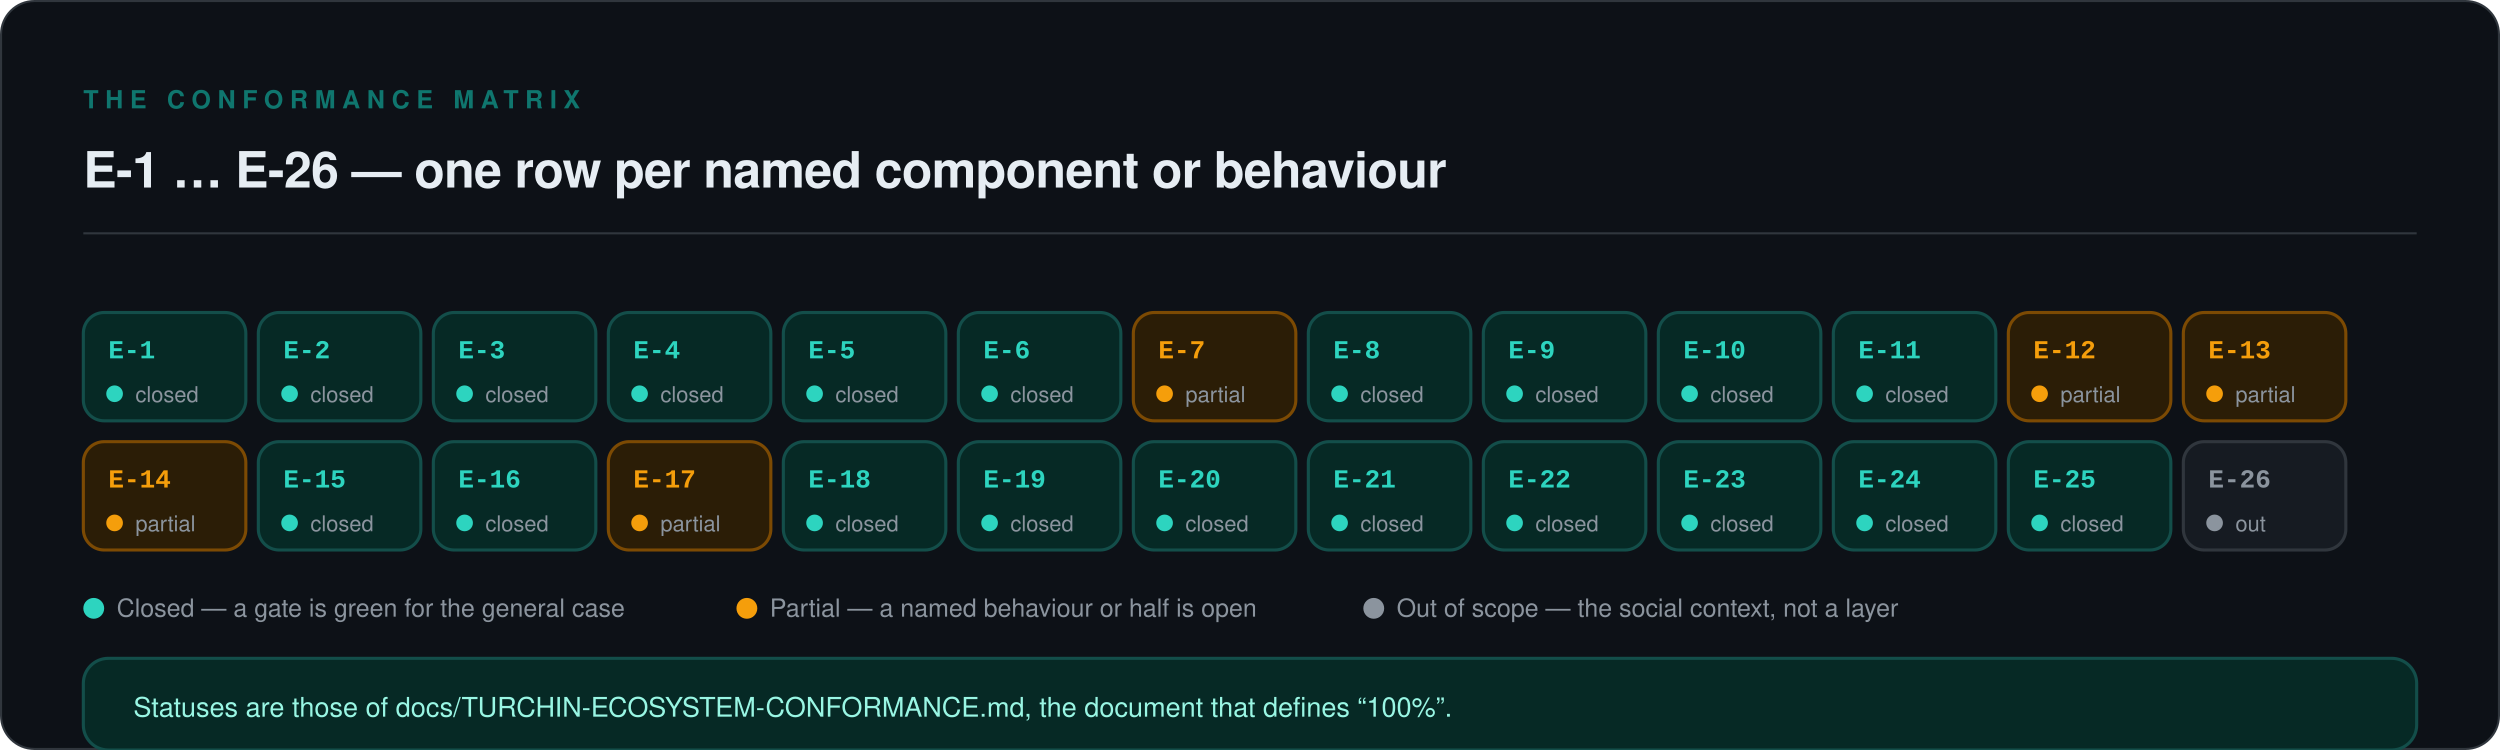
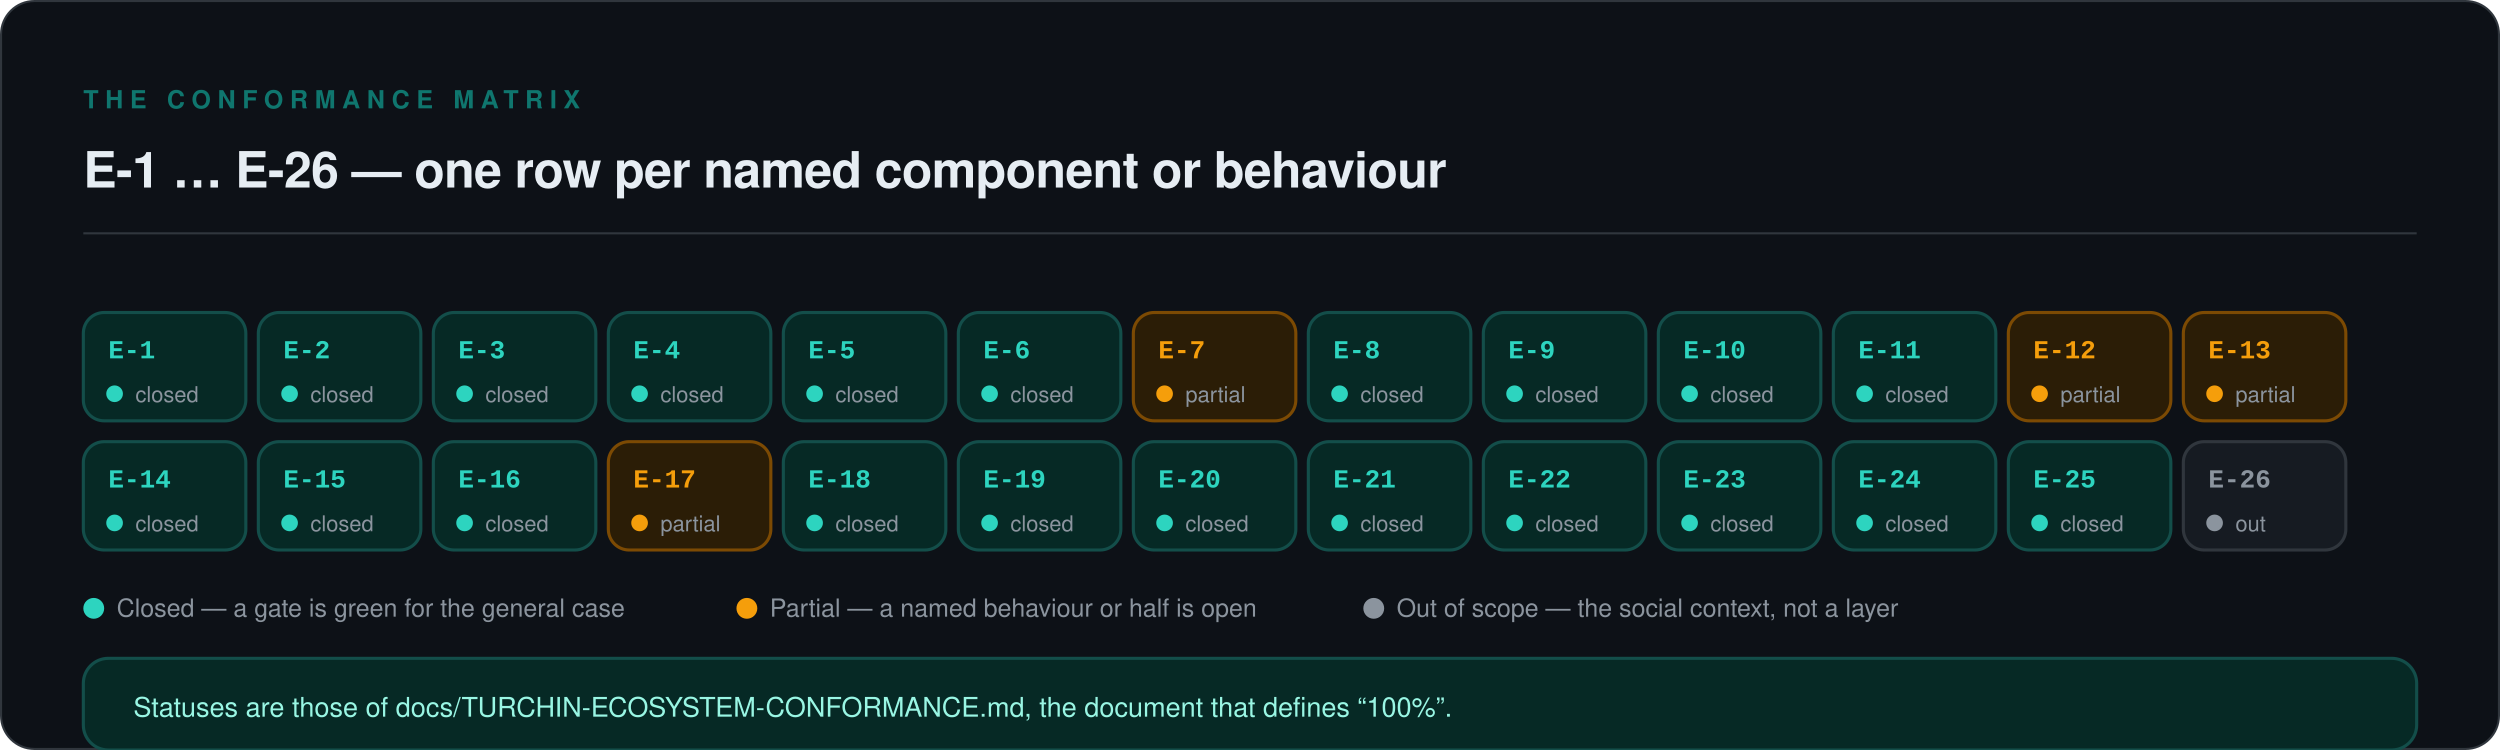
<svg xmlns="http://www.w3.org/2000/svg" viewBox="0 0 1200 360" width="1200" height="360" role="img" aria-labelledby="t d">
  <rect x="0.5" y="0.5" width="1199" height="359" rx="16" fill="#0D1117" stroke="#30363D" stroke-width="1" />
  <text x="40" y="52" font-family="ui-sans-serif, -apple-system, 'Segoe UI', Helvetica, Arial, sans-serif" font-size="12" font-weight="600" letter-spacing="3.2" fill="#0F766E">THE CONFORMANCE MATRIX</text>
  <text x="40" y="90" font-family="ui-sans-serif, -apple-system, 'Segoe UI', Helvetica, Arial, sans-serif" font-size="24" font-weight="600" letter-spacing="-0.3" fill="#E6EDF3">E-1 … E-26 — one row per named component or behaviour</text>
  <line x1="40" y1="112" x2="1160" y2="112" stroke="#30363D" stroke-width="1" />
  <rect x="40" y="150" width="78" height="52" rx="10" fill="#062925" stroke="#134E4A" stroke-width="1.5" />
  <text x="52" y="172" font-family="ui-monospace, SFMono-Regular, 'SF Mono', Menlo, Consolas, 'Liberation Mono', monospace" font-size="12.5" font-weight="600" fill="#2DD4BF">E-1</text>
  <circle cx="55" cy="189" r="4" fill="#2DD4BF" />
  <text x="65" y="193" font-family="ui-sans-serif, -apple-system, 'Segoe UI', Helvetica, Arial, sans-serif" font-size="10.5" fill="#8B949E">closed</text>
  <rect x="124" y="150" width="78" height="52" rx="10" fill="#062925" stroke="#134E4A" stroke-width="1.5" />
  <text x="136" y="172" font-family="ui-monospace, SFMono-Regular, 'SF Mono', Menlo, Consolas, 'Liberation Mono', monospace" font-size="12.5" font-weight="600" fill="#2DD4BF">E-2</text>
  <circle cx="139" cy="189" r="4" fill="#2DD4BF" />
  <text x="149" y="193" font-family="ui-sans-serif, -apple-system, 'Segoe UI', Helvetica, Arial, sans-serif" font-size="10.5" fill="#8B949E">closed</text>
  <rect x="208" y="150" width="78" height="52" rx="10" fill="#062925" stroke="#134E4A" stroke-width="1.5" />
  <text x="220" y="172" font-family="ui-monospace, SFMono-Regular, 'SF Mono', Menlo, Consolas, 'Liberation Mono', monospace" font-size="12.5" font-weight="600" fill="#2DD4BF">E-3</text>
  <circle cx="223" cy="189" r="4" fill="#2DD4BF" />
  <text x="233" y="193" font-family="ui-sans-serif, -apple-system, 'Segoe UI', Helvetica, Arial, sans-serif" font-size="10.5" fill="#8B949E">closed</text>
  <rect x="292" y="150" width="78" height="52" rx="10" fill="#062925" stroke="#134E4A" stroke-width="1.5" />
  <text x="304" y="172" font-family="ui-monospace, SFMono-Regular, 'SF Mono', Menlo, Consolas, 'Liberation Mono', monospace" font-size="12.5" font-weight="600" fill="#2DD4BF">E-4</text>
  <circle cx="307" cy="189" r="4" fill="#2DD4BF" />
  <text x="317" y="193" font-family="ui-sans-serif, -apple-system, 'Segoe UI', Helvetica, Arial, sans-serif" font-size="10.5" fill="#8B949E">closed</text>
  <rect x="376" y="150" width="78" height="52" rx="10" fill="#062925" stroke="#134E4A" stroke-width="1.5" />
  <text x="388" y="172" font-family="ui-monospace, SFMono-Regular, 'SF Mono', Menlo, Consolas, 'Liberation Mono', monospace" font-size="12.5" font-weight="600" fill="#2DD4BF">E-5</text>
  <circle cx="391" cy="189" r="4" fill="#2DD4BF" />
  <text x="401" y="193" font-family="ui-sans-serif, -apple-system, 'Segoe UI', Helvetica, Arial, sans-serif" font-size="10.5" fill="#8B949E">closed</text>
  <rect x="460" y="150" width="78" height="52" rx="10" fill="#062925" stroke="#134E4A" stroke-width="1.5" />
  <text x="472" y="172" font-family="ui-monospace, SFMono-Regular, 'SF Mono', Menlo, Consolas, 'Liberation Mono', monospace" font-size="12.5" font-weight="600" fill="#2DD4BF">E-6</text>
  <circle cx="475" cy="189" r="4" fill="#2DD4BF" />
  <text x="485" y="193" font-family="ui-sans-serif, -apple-system, 'Segoe UI', Helvetica, Arial, sans-serif" font-size="10.5" fill="#8B949E">closed</text>
  <rect x="544" y="150" width="78" height="52" rx="10" fill="#2B1D06" stroke="#7C4A03" stroke-width="1.5" />
  <text x="556" y="172" font-family="ui-monospace, SFMono-Regular, 'SF Mono', Menlo, Consolas, 'Liberation Mono', monospace" font-size="12.5" font-weight="600" fill="#F59E0B">E-7</text>
  <circle cx="559" cy="189" r="4" fill="#F59E0B" />
  <text x="569" y="193" font-family="ui-sans-serif, -apple-system, 'Segoe UI', Helvetica, Arial, sans-serif" font-size="10.5" fill="#8B949E">partial</text>
  <rect x="628" y="150" width="78" height="52" rx="10" fill="#062925" stroke="#134E4A" stroke-width="1.5" />
  <text x="640" y="172" font-family="ui-monospace, SFMono-Regular, 'SF Mono', Menlo, Consolas, 'Liberation Mono', monospace" font-size="12.5" font-weight="600" fill="#2DD4BF">E-8</text>
  <circle cx="643" cy="189" r="4" fill="#2DD4BF" />
  <text x="653" y="193" font-family="ui-sans-serif, -apple-system, 'Segoe UI', Helvetica, Arial, sans-serif" font-size="10.5" fill="#8B949E">closed</text>
  <rect x="712" y="150" width="78" height="52" rx="10" fill="#062925" stroke="#134E4A" stroke-width="1.5" />
  <text x="724" y="172" font-family="ui-monospace, SFMono-Regular, 'SF Mono', Menlo, Consolas, 'Liberation Mono', monospace" font-size="12.5" font-weight="600" fill="#2DD4BF">E-9</text>
  <circle cx="727" cy="189" r="4" fill="#2DD4BF" />
  <text x="737" y="193" font-family="ui-sans-serif, -apple-system, 'Segoe UI', Helvetica, Arial, sans-serif" font-size="10.5" fill="#8B949E">closed</text>
  <rect x="796" y="150" width="78" height="52" rx="10" fill="#062925" stroke="#134E4A" stroke-width="1.5" />
  <text x="808" y="172" font-family="ui-monospace, SFMono-Regular, 'SF Mono', Menlo, Consolas, 'Liberation Mono', monospace" font-size="12.5" font-weight="600" fill="#2DD4BF">E-10</text>
  <circle cx="811" cy="189" r="4" fill="#2DD4BF" />
  <text x="821" y="193" font-family="ui-sans-serif, -apple-system, 'Segoe UI', Helvetica, Arial, sans-serif" font-size="10.5" fill="#8B949E">closed</text>
  <rect x="880" y="150" width="78" height="52" rx="10" fill="#062925" stroke="#134E4A" stroke-width="1.5" />
  <text x="892" y="172" font-family="ui-monospace, SFMono-Regular, 'SF Mono', Menlo, Consolas, 'Liberation Mono', monospace" font-size="12.5" font-weight="600" fill="#2DD4BF">E-11</text>
  <circle cx="895" cy="189" r="4" fill="#2DD4BF" />
  <text x="905" y="193" font-family="ui-sans-serif, -apple-system, 'Segoe UI', Helvetica, Arial, sans-serif" font-size="10.5" fill="#8B949E">closed</text>
  <rect x="964" y="150" width="78" height="52" rx="10" fill="#2B1D06" stroke="#7C4A03" stroke-width="1.5" />
  <text x="976" y="172" font-family="ui-monospace, SFMono-Regular, 'SF Mono', Menlo, Consolas, 'Liberation Mono', monospace" font-size="12.5" font-weight="600" fill="#F59E0B">E-12</text>
  <circle cx="979" cy="189" r="4" fill="#F59E0B" />
  <text x="989" y="193" font-family="ui-sans-serif, -apple-system, 'Segoe UI', Helvetica, Arial, sans-serif" font-size="10.5" fill="#8B949E">partial</text>
  <rect x="1048" y="150" width="78" height="52" rx="10" fill="#2B1D06" stroke="#7C4A03" stroke-width="1.5" />
  <text x="1060" y="172" font-family="ui-monospace, SFMono-Regular, 'SF Mono', Menlo, Consolas, 'Liberation Mono', monospace" font-size="12.5" font-weight="600" fill="#F59E0B">E-13</text>
  <circle cx="1063" cy="189" r="4" fill="#F59E0B" />
  <text x="1073" y="193" font-family="ui-sans-serif, -apple-system, 'Segoe UI', Helvetica, Arial, sans-serif" font-size="10.5" fill="#8B949E">partial</text>
-   <rect x="40" y="212" width="78" height="52" rx="10" fill="#2B1D06" stroke="#7C4A03" stroke-width="1.5" />
-   <text x="52" y="234" font-family="ui-monospace, SFMono-Regular, 'SF Mono', Menlo, Consolas, 'Liberation Mono', monospace" font-size="12.5" font-weight="600" fill="#F59E0B">E-14</text>
-   <circle cx="55" cy="251" r="4" fill="#F59E0B" />
-   <text x="65" y="255" font-family="ui-sans-serif, -apple-system, 'Segoe UI', Helvetica, Arial, sans-serif" font-size="10.5" fill="#8B949E">partial</text>
+   <rect x="40" y="212" width="78" height="52" rx="10" fill="#062925" stroke="#134E4A" stroke-width="1.5" />
+   <text x="52" y="234" font-family="ui-monospace, SFMono-Regular, 'SF Mono', Menlo, Consolas, 'Liberation Mono', monospace" font-size="12.5" font-weight="600" fill="#2DD4BF">E-14</text>
+   <circle cx="55" cy="251" r="4" fill="#2DD4BF" />
+   <text x="65" y="255" font-family="ui-sans-serif, -apple-system, 'Segoe UI', Helvetica, Arial, sans-serif" font-size="10.5" fill="#8B949E">closed</text>
  <rect x="124" y="212" width="78" height="52" rx="10" fill="#062925" stroke="#134E4A" stroke-width="1.5" />
  <text x="136" y="234" font-family="ui-monospace, SFMono-Regular, 'SF Mono', Menlo, Consolas, 'Liberation Mono', monospace" font-size="12.5" font-weight="600" fill="#2DD4BF">E-15</text>
  <circle cx="139" cy="251" r="4" fill="#2DD4BF" />
  <text x="149" y="255" font-family="ui-sans-serif, -apple-system, 'Segoe UI', Helvetica, Arial, sans-serif" font-size="10.5" fill="#8B949E">closed</text>
  <rect x="208" y="212" width="78" height="52" rx="10" fill="#062925" stroke="#134E4A" stroke-width="1.5" />
  <text x="220" y="234" font-family="ui-monospace, SFMono-Regular, 'SF Mono', Menlo, Consolas, 'Liberation Mono', monospace" font-size="12.5" font-weight="600" fill="#2DD4BF">E-16</text>
  <circle cx="223" cy="251" r="4" fill="#2DD4BF" />
  <text x="233" y="255" font-family="ui-sans-serif, -apple-system, 'Segoe UI', Helvetica, Arial, sans-serif" font-size="10.5" fill="#8B949E">closed</text>
  <rect x="292" y="212" width="78" height="52" rx="10" fill="#2B1D06" stroke="#7C4A03" stroke-width="1.5" />
  <text x="304" y="234" font-family="ui-monospace, SFMono-Regular, 'SF Mono', Menlo, Consolas, 'Liberation Mono', monospace" font-size="12.5" font-weight="600" fill="#F59E0B">E-17</text>
  <circle cx="307" cy="251" r="4" fill="#F59E0B" />
  <text x="317" y="255" font-family="ui-sans-serif, -apple-system, 'Segoe UI', Helvetica, Arial, sans-serif" font-size="10.5" fill="#8B949E">partial</text>
  <rect x="376" y="212" width="78" height="52" rx="10" fill="#062925" stroke="#134E4A" stroke-width="1.5" />
  <text x="388" y="234" font-family="ui-monospace, SFMono-Regular, 'SF Mono', Menlo, Consolas, 'Liberation Mono', monospace" font-size="12.5" font-weight="600" fill="#2DD4BF">E-18</text>
  <circle cx="391" cy="251" r="4" fill="#2DD4BF" />
  <text x="401" y="255" font-family="ui-sans-serif, -apple-system, 'Segoe UI', Helvetica, Arial, sans-serif" font-size="10.5" fill="#8B949E">closed</text>
  <rect x="460" y="212" width="78" height="52" rx="10" fill="#062925" stroke="#134E4A" stroke-width="1.5" />
  <text x="472" y="234" font-family="ui-monospace, SFMono-Regular, 'SF Mono', Menlo, Consolas, 'Liberation Mono', monospace" font-size="12.5" font-weight="600" fill="#2DD4BF">E-19</text>
  <circle cx="475" cy="251" r="4" fill="#2DD4BF" />
  <text x="485" y="255" font-family="ui-sans-serif, -apple-system, 'Segoe UI', Helvetica, Arial, sans-serif" font-size="10.5" fill="#8B949E">closed</text>
  <rect x="544" y="212" width="78" height="52" rx="10" fill="#062925" stroke="#134E4A" stroke-width="1.5" />
  <text x="556" y="234" font-family="ui-monospace, SFMono-Regular, 'SF Mono', Menlo, Consolas, 'Liberation Mono', monospace" font-size="12.5" font-weight="600" fill="#2DD4BF">E-20</text>
  <circle cx="559" cy="251" r="4" fill="#2DD4BF" />
  <text x="569" y="255" font-family="ui-sans-serif, -apple-system, 'Segoe UI', Helvetica, Arial, sans-serif" font-size="10.5" fill="#8B949E">closed</text>
  <rect x="628" y="212" width="78" height="52" rx="10" fill="#062925" stroke="#134E4A" stroke-width="1.5" />
  <text x="640" y="234" font-family="ui-monospace, SFMono-Regular, 'SF Mono', Menlo, Consolas, 'Liberation Mono', monospace" font-size="12.5" font-weight="600" fill="#2DD4BF">E-21</text>
  <circle cx="643" cy="251" r="4" fill="#2DD4BF" />
  <text x="653" y="255" font-family="ui-sans-serif, -apple-system, 'Segoe UI', Helvetica, Arial, sans-serif" font-size="10.5" fill="#8B949E">closed</text>
  <rect x="712" y="212" width="78" height="52" rx="10" fill="#062925" stroke="#134E4A" stroke-width="1.5" />
  <text x="724" y="234" font-family="ui-monospace, SFMono-Regular, 'SF Mono', Menlo, Consolas, 'Liberation Mono', monospace" font-size="12.5" font-weight="600" fill="#2DD4BF">E-22</text>
  <circle cx="727" cy="251" r="4" fill="#2DD4BF" />
  <text x="737" y="255" font-family="ui-sans-serif, -apple-system, 'Segoe UI', Helvetica, Arial, sans-serif" font-size="10.5" fill="#8B949E">closed</text>
  <rect x="796" y="212" width="78" height="52" rx="10" fill="#062925" stroke="#134E4A" stroke-width="1.5" />
  <text x="808" y="234" font-family="ui-monospace, SFMono-Regular, 'SF Mono', Menlo, Consolas, 'Liberation Mono', monospace" font-size="12.5" font-weight="600" fill="#2DD4BF">E-23</text>
  <circle cx="811" cy="251" r="4" fill="#2DD4BF" />
  <text x="821" y="255" font-family="ui-sans-serif, -apple-system, 'Segoe UI', Helvetica, Arial, sans-serif" font-size="10.5" fill="#8B949E">closed</text>
  <rect x="880" y="212" width="78" height="52" rx="10" fill="#062925" stroke="#134E4A" stroke-width="1.5" />
  <text x="892" y="234" font-family="ui-monospace, SFMono-Regular, 'SF Mono', Menlo, Consolas, 'Liberation Mono', monospace" font-size="12.5" font-weight="600" fill="#2DD4BF">E-24</text>
  <circle cx="895" cy="251" r="4" fill="#2DD4BF" />
  <text x="905" y="255" font-family="ui-sans-serif, -apple-system, 'Segoe UI', Helvetica, Arial, sans-serif" font-size="10.5" fill="#8B949E">closed</text>
  <rect x="964" y="212" width="78" height="52" rx="10" fill="#062925" stroke="#134E4A" stroke-width="1.5" />
  <text x="976" y="234" font-family="ui-monospace, SFMono-Regular, 'SF Mono', Menlo, Consolas, 'Liberation Mono', monospace" font-size="12.5" font-weight="600" fill="#2DD4BF">E-25</text>
  <circle cx="979" cy="251" r="4" fill="#2DD4BF" />
  <text x="989" y="255" font-family="ui-sans-serif, -apple-system, 'Segoe UI', Helvetica, Arial, sans-serif" font-size="10.5" fill="#8B949E">closed</text>
  <rect x="1048" y="212" width="78" height="52" rx="10" fill="#161B22" stroke="#30363D" stroke-width="1.5" />
  <text x="1060" y="234" font-family="ui-monospace, SFMono-Regular, 'SF Mono', Menlo, Consolas, 'Liberation Mono', monospace" font-size="12.5" font-weight="600" fill="#8B949E">E-26</text>
  <circle cx="1063" cy="251" r="4" fill="#8B949E" />
  <text x="1073" y="255" font-family="ui-sans-serif, -apple-system, 'Segoe UI', Helvetica, Arial, sans-serif" font-size="10.5" fill="#8B949E">out</text>
  <circle cx="45" cy="292" r="5" fill="#2DD4BF" />
  <text x="56" y="296" font-family="ui-sans-serif, -apple-system, 'Segoe UI', Helvetica, Arial, sans-serif" font-size="12" fill="#8B949E">Closed — a gate is green for the general case</text>
  <circle cx="358.5" cy="292" r="5" fill="#F59E0B" />
  <text x="369.5" y="296" font-family="ui-sans-serif, -apple-system, 'Segoe UI', Helvetica, Arial, sans-serif" font-size="12" fill="#8B949E">Partial — a named behaviour or half is open</text>
  <circle cx="659.4" cy="292" r="5" fill="#8B949E" />
  <text x="670.4" y="296" font-family="ui-sans-serif, -apple-system, 'Segoe UI', Helvetica, Arial, sans-serif" font-size="12" fill="#8B949E">Out of scope — the social context, not a layer</text>
  <rect x="40" y="316" width="1120" height="44" rx="12" fill="#062925" stroke="#134E4A" stroke-width="1.5" />
  <text x="64" y="344" font-family="ui-sans-serif, -apple-system, 'Segoe UI', Helvetica, Arial, sans-serif" font-size="13" fill="#99F6E4">Statuses are those of docs/TURCHIN-ECOSYSTEM-CONFORMANCE.md, the document that defines “100%”.</text>
</svg>
